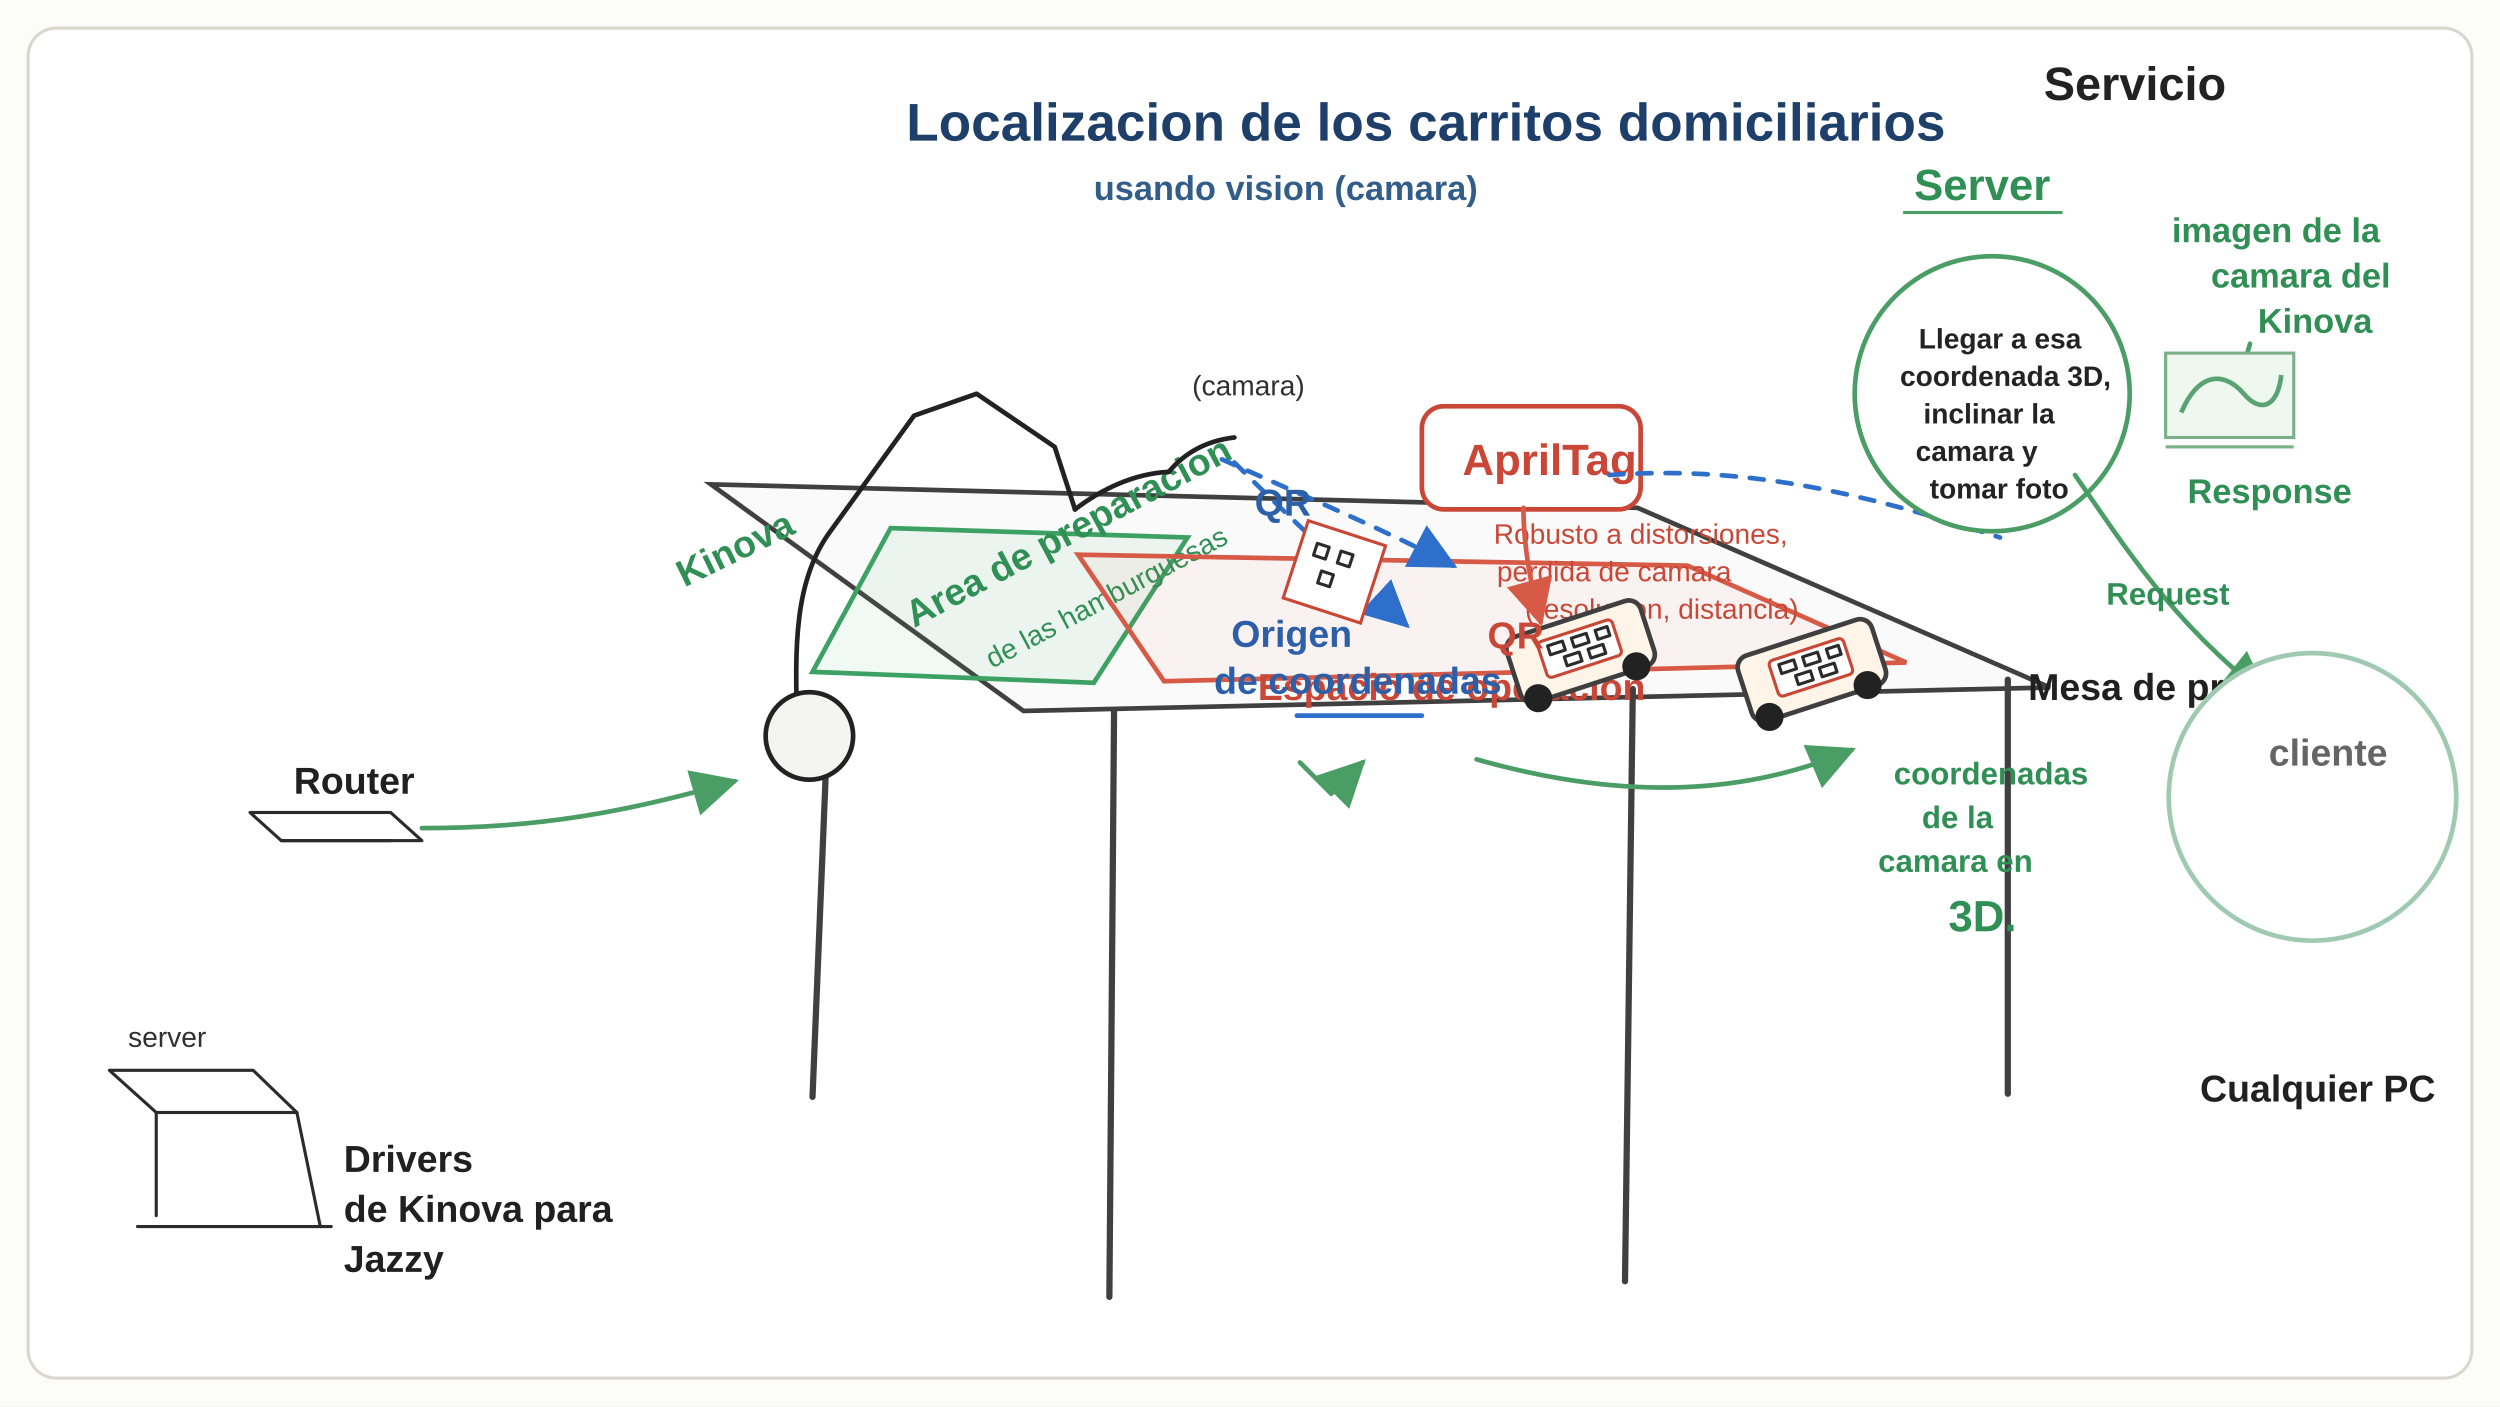
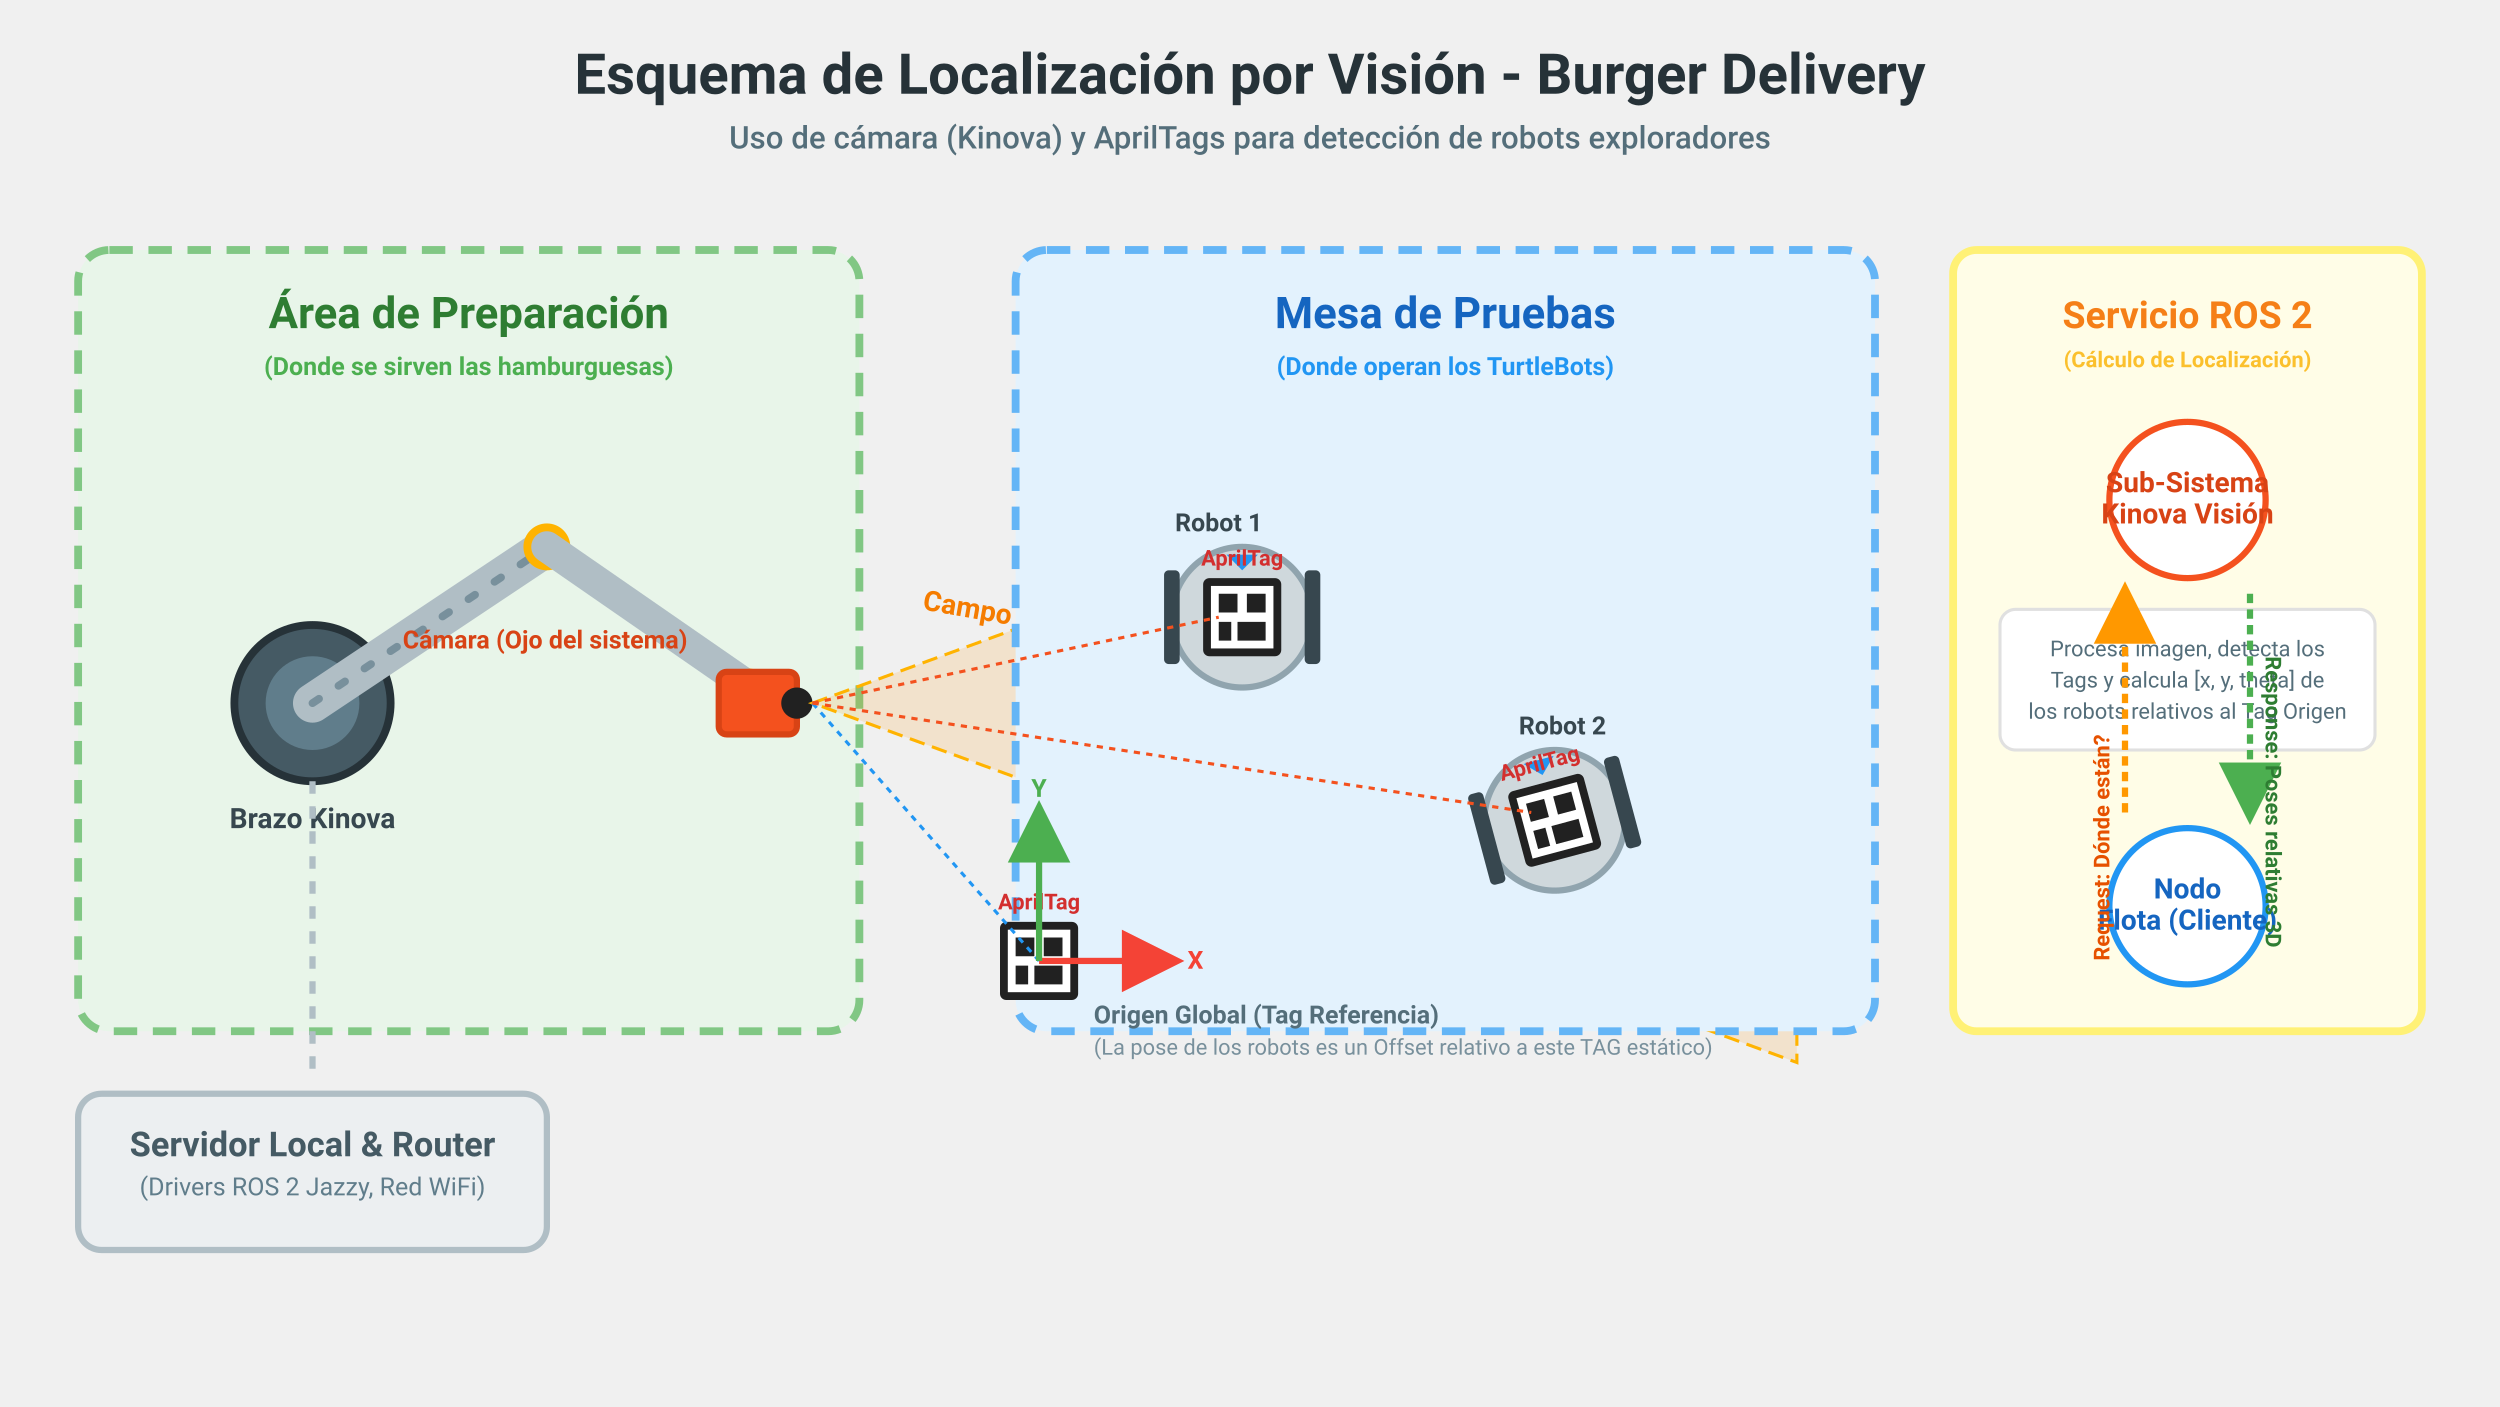
- <svg xmlns="http://www.w3.org/2000/svg" viewBox="0 0 1600 900" role="img" aria-labelledby="title desc">
+ <svg xmlns="http://www.w3.org/2000/svg" viewBox="0 0 1600 900" style="background-color: #f8f9fa; font-family: 'Segoe UI', Roboto, Helvetica, 'Arial', sans-serif;">
  <defs>
-     <style>
-       .bg { fill: #fcfcf8; }
-       .panel { fill: #ffffff; stroke: #d8d8cf; stroke-width: 2; }
-       .title { font: 700 34px 'Arial', sans-serif; fill: #1f3f6b; }
-       .subtitle { font: 600 22px 'Arial', sans-serif; fill: #325d88; }
-       .label { font: 600 24px 'Arial', sans-serif; fill: #202020; }
-       .small { font: 500 18px 'Arial', sans-serif; fill: #303030; }
-       .tiny { font: 500 15px 'Arial', sans-serif; fill: #404040; }
-       .greenText { fill: #2f8f55; }
-       .blueText { fill: #2d5ea8; }
-       .redText { fill: #c94737; }
-       .muted { fill: #656565; }
-       .blackStroke { stroke: #222; stroke-width: 3; stroke-linecap: round; stroke-linejoin: round; fill: none; }
-       .thinStroke { stroke: #2b2b2b; stroke-width: 2; stroke-linecap: round; stroke-linejoin: round; fill: none; }
-       .tableTop { fill: #fafafa; stroke: #404040; stroke-width: 3; }
-       .tableLeg { stroke: #404040; stroke-width: 4; stroke-linecap: round; }
-       .greenArea { fill: rgba(74, 175, 112, 0.08); stroke: #3ea164; stroke-width: 3; }
-       .redArea { fill: rgba(224, 95, 74, 0.05); stroke: #d75a46; stroke-width: 3; }
-       .robotBody { fill: #fff4e8; stroke: #3f3f3f; stroke-width: 3; }
-       .robotTag { fill: #fff; stroke: #c94737; stroke-width: 2; }
-       .wheel { fill: #222; }
-       .callout { fill: #fff; stroke: #c94737; stroke-width: 3; rx: 14; }
-       .serviceCircle { fill: #fffef6; stroke: #4b9d66; stroke-width: 3; }
-       .serverCircle { fill: #ffffff; stroke: #4b9d66; stroke-width: 3; }
-       .clientCircle { fill: #ffffff; stroke: #9fcab1; stroke-width: 3; }
-       .bubbleText { font: 600 18px 'Arial', sans-serif; fill: #232323; }
-       .arrowBlue { stroke: #2d6fcb; stroke-width: 3; fill: none; stroke-linecap: round; stroke-linejoin: round; }
-       .arrowGreen { stroke: #4b9d66; stroke-width: 3; fill: none; stroke-linecap: round; stroke-linejoin: round; }
-       .arrowRed { stroke: #d75a46; stroke-width: 3; fill: none; stroke-linecap: round; stroke-linejoin: round; }
-       .dashed { stroke-dasharray: 9 9; }
-     </style>
-     <marker id="arrow-blue" markerWidth="10" markerHeight="10" refX="9" refY="5" orient="auto">
-       <path d="M 0 0 L 10 5 L 0 10 z" fill="#2d6fcb" />
+     <marker id="arrow-green" markerWidth="10" markerHeight="10" refX="8" refY="5" orient="auto">
+       <path d="M 0 0 L 10 5 L 0 10 z" fill="#4caf50" />
    </marker>
-     <marker id="arrow-green" markerWidth="10" markerHeight="10" refX="9" refY="5" orient="auto">
-       <path d="M 0 0 L 10 5 L 0 10 z" fill="#4b9d66" />
+     <marker id="arrow-blue" markerWidth="10" markerHeight="10" refX="8" refY="5" orient="auto">
+       <path d="M 0 0 L 10 5 L 0 10 z" fill="#2196f3" />
    </marker>
-     <marker id="arrow-red" markerWidth="10" markerHeight="10" refX="9" refY="5" orient="auto">
-       <path d="M 0 0 L 10 5 L 0 10 z" fill="#d75a46" />
+     <marker id="arrow-red" markerWidth="10" markerHeight="10" refX="8" refY="5" orient="auto">
+       <path d="M 0 0 L 10 5 L 0 10 z" fill="#f44336" />
    </marker>
+     <marker id="arrow-orange" markerWidth="10" markerHeight="10" refX="8" refY="5" orient="auto">
+       <path d="M 0 0 L 10 5 L 0 10 z" fill="#ff9800" />
+     </marker>
+     <g id="apriltag">
+       <rect x="0" y="0" width="50" height="50" fill="#212121" rx="4" />
+       <rect x="5" y="5" width="40" height="40" fill="#ffffff" />
+       <rect x="10" y="10" width="12" height="12" fill="#212121" />
+       <rect x="28" y="10" width="12" height="12" fill="#212121" />
+       <rect x="10" y="28" width="8" height="12" fill="#212121" />
+       <rect x="22" y="28" width="18" height="12" fill="#212121" />
+       <text x="25" y="-8" font-size="14" fill="#d32f2f" font-weight="bold" text-anchor="middle">AprilTag</text>
+     </g>
+     <g id="turtlebot">
+       <circle cx="45" cy="45" r="45" fill="#cfd8dc" stroke="#90a4ae" stroke-width="4" />
+       <rect x="-5" y="15" width="10" height="60" rx="3" fill="#37474f" />
+       <rect x="85" y="15" width="10" height="60" rx="3" fill="#37474f" />
+       <path d="M 35 5 L 55 5 L 45 15 Z" fill="#2196f3" />
+     </g>
  </defs>
-   <rect class="bg" width="1600" height="900" />
-   <rect class="panel" x="18" y="18" width="1564" height="864" rx="18" />
-   <text class="title" x="580" y="90">Localizacion de los carritos domiciliarios</text>
-   <text class="subtitle" x="700" y="128">usando vision (camara)</text>
-   <g transform="translate(0,10)">
-     <polygon class="tableTop" points="455,300 1048,315 1312,430 655,445" />
-     <line class="tableLeg" x1="530" y1="448" x2="520" y2="692" />
-     <line class="tableLeg" x1="713" y1="445" x2="710" y2="820" />
-     <line class="tableLeg" x1="1045" y1="431" x2="1040" y2="810" />
-     <line class="tableLeg" x1="1285" y1="425" x2="1285" y2="690" />
-     <polygon class="greenArea" points="570,328 760,334 700,427 520,420" />
-     <text class="label greenText" x="585" y="392" transform="rotate(-28 585 392)">Area de preparacion</text>
-     <text class="small greenText" x="635" y="418" transform="rotate(-28 635 418)">de las hamburguesas</text>
-     <polygon class="redArea" points="690,345 1080,352 1220,414 745,426" />
-     <text class="label redText" x="805" y="438">Espacio de operacion</text>
-     <text class="label" x="1298" y="438">Mesa de pruebas</text>
+   <text x="800" y="60" fill="#263238" font-size="36" font-weight="bold" text-anchor="middle">Esquema de Localización por Visión - Burger Delivery</text>
+   <text x="800" y="95" fill="#546e7a" font-size="20" font-weight="500" text-anchor="middle">Uso de cámara (Kinova) y AprilTags para detección de robots exploradores</text>
+   <rect x="50" y="160" width="500" height="500" rx="20" fill="#e8f5e9" stroke="#81c784" stroke-width="5" stroke-dasharray="15,10" />
+   <text x="300" y="210" fill="#2e7d32" font-size="28" font-weight="bold" text-anchor="middle">Área de Preparación</text>
+   <text x="300" y="240" fill="#4caf50" font-size="16" font-weight="bold" text-anchor="middle">(Donde se sirven las hamburguesas)</text>
+   <circle cx="200" cy="450" r="50" fill="#455a64" stroke="#263238" stroke-width="5" />
+   <circle cx="200" cy="450" r="30" fill="#607d8b" />
+   <text x="200" y="530" fill="#37474f" font-size="18" font-weight="bold" text-anchor="middle">Brazo Kinova</text>
+   <line x1="200" y1="450" x2="350" y2="350" stroke="#b0bec5" stroke-width="25" stroke-linecap="round" />
+   <line x1="200" y1="450" x2="350" y2="350" stroke="#78909c" stroke-width="5" stroke-linecap="round" stroke-dasharray="5,15" />
+   <circle cx="350" cy="350" r="15" fill="#ffb300" />
+   <line x1="350" y1="350" x2="480" y2="440" stroke="#b0bec5" stroke-width="20" stroke-linecap="round" />
+   <circle cx="480" cy="440" r="12" fill="#ffb300" />
+   <rect x="460" y="430" width="50" height="40" rx="5" fill="#f4511e" stroke="#d84315" stroke-width="4" />
+   <circle cx="510" cy="450" r="10" fill="#212121" />
+   <text x="440" y="415" fill="#d84315" font-size="16" font-weight="bold" text-anchor="end">Cámara (Ojo del sistema)</text>
+   <polygon points="520,450 1150,220 1150,680" fill="rgba(255, 152, 0, 0.15)" stroke="#ffb300" stroke-width="2" stroke-dasharray="10,5" />
+   <text x="590" y="390" fill="#f57c00" font-size="18" font-weight="bold" transform="rotate(10, 590, 390)">Campo de Visión (FOV)</text>
+   <rect x="650" y="160" width="550" height="500" rx="20" fill="#e3f2fd" stroke="#64b5f6" stroke-width="5" stroke-dasharray="15,10" />
+   <text x="925" y="210" fill="#1565c0" font-size="28" font-weight="bold" text-anchor="middle">Mesa de Pruebas</text>
+   <text x="925" y="240" fill="#2196f3" font-size="16" font-weight="bold" text-anchor="middle">(Donde operan los TurtleBots)</text>
+   <use href="#apriltag" x="640" y="590" />
+   <path d="M 520 450 L 665 615" stroke="#2196f3" stroke-width="2" stroke-dasharray="4,4" />
+   <path d="M 665 615 L 750 615" stroke="#f44336" stroke-width="4" marker-end="url(#arrow-red)" />
+   <text x="760" y="620" fill="#f44336" font-size="16" font-weight="bold">X</text>
+   <path d="M 665 615 L 665 520" stroke="#4caf50" stroke-width="4" marker-end="url(#arrow-green)" />
+   <text x="660" y="510" fill="#4caf50" font-size="16" font-weight="bold">Y</text>
+   <text x="700" y="655" fill="#546e7a" font-size="16" font-weight="bold">Origen Global (Tag Referencia)</text>
+   <text x="700" y="675" fill="#78909c" font-size="14">(La pose de los robots es un Offset relativo a este TAG estático)</text>
+   <g transform="translate(750, 350)">
+     <use href="#turtlebot" x="0" y="0" />
+     <use href="#apriltag" x="20" y="20" />
  </g>
-   <g transform="translate(0,8)">
-     <path class="blackStroke" d="M 510 462 C 510 420, 505 370, 530 334 L 585 258 L 625 244 L 675 278 L 688 318" />
-     <path class="blackStroke" d="M 688 318 C 705 305, 726 295, 748 294" />
-     <path class="blackStroke" d="M 748 294 C 758 282, 772 274, 790 272" />
-     <circle cx="518" cy="463" r="28" fill="#f4f4f0" stroke="#222" stroke-width="3" />
-     <text class="label greenText" x="438" y="368" transform="rotate(-26 438 368)">Kinova</text>
-     <text class="small" x="763" y="245">(camara)</text>
-     <path class="arrowBlue dashed" d="M 782 286 C 836 310, 888 332, 930 354" marker-end="url(#arrow-blue)" />
-     <path class="arrowBlue dashed" d="M 790 288 C 832 330, 860 355, 900 392" marker-end="url(#arrow-blue)" />
+   <path d="M 520 450 L 780 395" stroke="#f4511e" stroke-width="2" stroke-dasharray="4,4" />
+   <text x="780" y="340" fill="#37474f" font-size="16" font-weight="bold" text-anchor="middle">Robot 1</text>
+   <g transform="translate(950, 480) rotate(-15 45 45)">
+     <use href="#turtlebot" x="0" y="0" />
+     <use href="#apriltag" x="20" y="20" />
  </g>
-   <g>
-     <rect class="callout" x="910" y="260" width="140" height="66" />
-     <text class="title redText" x="936" y="304" style="font-size:28px;">AprilTag</text>
-     <text class="small redText" x="956" y="348">Robusto a distorsiones,</text>
-     <text class="small redText" x="958" y="372">perdida de camara</text>
-     <text class="small redText" x="976" y="396">(resolucion, distancia)</text>
-   </g>
-   <g>
-     <rect class="robotTag" x="828" y="340" width="52" height="52" transform="rotate(18 854 366)" />
-     <path class="thinStroke" d="M 838 352 l 8 0 l 0 8 l -8 0 z M 854 352 l 8 0 l 0 8 l -8 0 z M 846 368 l 8 0 l 0 8 l -8 0 z" transform="rotate(18 854 366)" />
-     <text class="label blueText" x="803" y="330">QR</text>
-     <text class="label blueText" x="788" y="414">Origen</text>
-     <text class="label blueText" x="777" y="444">de coordenadas</text>
-     <path class="arrowBlue" d="M 830 458 L 910 458" />
-     <path class="arrowGreen" d="M 832 488 l 20 20 l 20 -20" marker-end="url(#arrow-green)" />
-   </g>
-   <g transform="translate(0,5)">
-     <g transform="translate(962,405) rotate(-18)">
-       <rect class="robotBody" x="0" y="0" width="90" height="44" rx="8" />
-       <rect class="robotTag" x="20" y="8" width="50" height="24" rx="3" />
-       <path class="thinStroke" d="M 26 12 h 10 v 6 h -10 z M 42 12 h 10 v 6 h -10 z M 58 12 h 8 v 6 h -8 z M 34 22 h 10 v 6 h -10 z M 50 22 h 10 v 6 h -10 z" />
-       <circle class="wheel" cx="10" cy="42" r="9" />
-       <circle class="wheel" cx="76" cy="42" r="9" />
-     </g>
-     <text class="label redText" x="952" y="410">QR</text>
-   </g>
-   <g transform="translate(0,-10)">
-     <g transform="translate(1110,432) rotate(-18)">
-       <rect class="robotBody" x="0" y="0" width="90" height="44" rx="8" />
-       <rect class="robotTag" x="20" y="8" width="50" height="24" rx="3" />
-       <path class="thinStroke" d="M 26 12 h 10 v 6 h -10 z M 42 12 h 10 v 6 h -10 z M 58 12 h 8 v 6 h -8 z M 34 22 h 10 v 6 h -10 z M 50 22 h 10 v 6 h -10 z" />
-       <circle class="wheel" cx="10" cy="42" r="9" />
-       <circle class="wheel" cx="76" cy="42" r="9" />
-     </g>
-   </g>
-   <g>
-     <path class="arrowBlue dashed" d="M 1030 304 C 1115 298, 1188 314, 1280 344" />
-     <path class="arrowRed" d="M 975 325 C 975 350, 980 376, 986 398" marker-end="url(#arrow-red)" />
-     <path class="arrowGreen" d="M 945 486 C 1030 510, 1110 512, 1185 480" marker-end="url(#arrow-green)" />
-   </g>
-   <g>
-     <path class="thinStroke" d="M 160 520 L 250 520 L 270 538 L 180 538 Z" />
-     <path class="thinStroke" d="M 180 538 L 250 538" />
-     <text class="label" x="188" y="508">Router</text>
-     <path class="arrowGreen" d="M 270 530 C 345 530, 400 520, 470 500" marker-end="url(#arrow-green)" />
-   </g>
-   <g>
-     <path class="thinStroke" d="M 70 685 L 162 685 L 190 712 L 100 712 Z" />
-     <path class="thinStroke" d="M 100 712 L 100 778" />
-     <path class="thinStroke" d="M 190 712 L 205 785" />
-     <path class="thinStroke" d="M 88 785 L 212 785" />
-     <text class="small" x="82" y="670">server</text>
-     <text class="label" x="220" y="750">Drivers</text>
-     <text class="label" x="220" y="782">de Kinova para</text>
-     <text class="label" x="220" y="814">Jazzy</text>
-   </g>
-   <g transform="translate(0,-10)">
-     <text class="title" x="1308" y="74" style="font-size:30px; fill:#222;">Servicio</text>
-     <text class="title greenText" x="1225" y="138" style="font-size:28px;">Server</text>
-     <line x1="1218" y1="146" x2="1320" y2="146" stroke="#4b9d66" stroke-width="2" />
-     <circle class="serverCircle" cx="1275" cy="262" r="88" />
-     <text class="bubbleText" x="1228" y="233">Llegar a esa</text>
-     <text class="bubbleText" x="1216" y="257">coordenada 3D,</text>
-     <text class="bubbleText" x="1231" y="281">inclinar la</text>
-     <text class="bubbleText" x="1226" y="305">camara y</text>
-     <text class="bubbleText" x="1235" y="329">tomar foto</text>
-     <text class="title greenText" x="1390" y="165" style="font-size:22px;">imagen de la</text>
-     <text class="title greenText" x="1415" y="194" style="font-size:22px;">camara del</text>
-     <text class="title greenText" x="1445" y="223" style="font-size:22px;">Kinova</text>
-     <path class="arrowGreen" d="M 1440 230 C 1435 248, 1430 262, 1420 280" marker-end="url(#arrow-green)" />
-     <rect x="1386" y="236" width="82" height="54" fill="#eef8ef" stroke="#7bb089" stroke-width="2" />
-     <path d="M 1396 274 C 1408 246, 1425 249, 1436 262 C 1447 275, 1458 270, 1460 250" fill="none" stroke="#5aa273" stroke-width="3" />
-     <line x1="1386" y1="296" x2="1468" y2="296" stroke="#7bb089" stroke-width="2" />
-     <text class="title greenText" x="1400" y="332" style="font-size:22px;">Response</text>
-     <path class="arrowGreen" d="M 1328 314 C 1360 360, 1390 408, 1450 455" marker-end="url(#arrow-green)" />
-     <text class="label greenText" x="1348" y="397" style="font-size:20px;">Request</text>
-     <text class="label greenText" x="1212" y="512" style="font-size:20px;">coordenadas</text>
-     <text class="label greenText" x="1230" y="540" style="font-size:20px;">de la</text>
-     <text class="label greenText" x="1202" y="568" style="font-size:20px;">camara en</text>
-     <text class="label greenText" x="1247" y="606" style="font-size:28px;">3D.</text>
-     <circle class="clientCircle" cx="1480" cy="520" r="92" />
-     <text class="label muted" x="1452" y="500">cliente</text>
-     <text class="label" x="1408" y="715">Cualquier PC</text>
-   </g>
+   <path d="M 520 450 L 980 520" stroke="#f4511e" stroke-width="2" stroke-dasharray="4,4" />
+   <text x="1000" y="470" fill="#37474f" font-size="16" font-weight="bold" text-anchor="middle">Robot 2</text>
+   <rect x="1250" y="160" width="300" height="500" rx="15" fill="#fffde7" stroke="#fff176" stroke-width="5" />
+   <text x="1400" y="210" fill="#f57f17" font-size="24" font-weight="bold" text-anchor="middle">Servicio ROS 2</text>
+   <text x="1400" y="235" fill="#fbc02d" font-size="14" font-weight="bold" text-anchor="middle">(Cálculo de Localización)</text>
+   <circle cx="1400" cy="320" r="50" fill="#ffffff" stroke="#f4511e" stroke-width="4" />
+   <text x="1400" y="315" fill="#d84315" font-size="18" font-weight="bold" text-anchor="middle">Sub-Sistema</text>
+   <text x="1400" y="335" fill="#d84315" font-size="18" font-weight="bold" text-anchor="middle">Kinova Visión</text>
+   <rect x="1280" y="390" width="240" height="90" rx="10" fill="#ffffff" stroke="#e0e0e0" stroke-width="2" />
+   <text x="1400" y="420" fill="#546e7a" font-size="14" text-anchor="middle">Procesa imagen, detecta los</text>
+   <text x="1400" y="440" fill="#546e7a" font-size="14" text-anchor="middle">Tags y calcula [x, y, theta] de</text>
+   <text x="1400" y="460" fill="#546e7a" font-size="14" text-anchor="middle">los robots relativos al Tag Origen</text>
+   <circle cx="1400" cy="580" r="50" fill="#ffffff" stroke="#2196f3" stroke-width="4" />
+   <text x="1400" y="575" fill="#1565c0" font-size="18" font-weight="bold" text-anchor="middle">Nodo</text>
+   <text x="1400" y="595" fill="#1565c0" font-size="18" font-weight="bold" text-anchor="middle">Flota (Cliente)</text>
+   <path d="M 1360 520 L 1360 380" stroke="#ff9800" stroke-width="4" marker-end="url(#arrow-orange)" stroke-dasharray="6,4" />
+   <text x="1350" y="470" fill="#e65100" font-size="14" font-weight="bold" text-anchor="end" transform="rotate(-90 1350 470)">Request: Dónde están?</text>
+   <path d="M 1440 380 L 1440 520" stroke="#4caf50" stroke-width="4" marker-end="url(#arrow-green)" stroke-dasharray="6,4" />
+   <text x="1450" y="420" fill="#2e7d32" font-size="14" font-weight="bold" transform="rotate(90 1450 420)">Response: Poses relativas 3D</text>
+   <rect x="50" y="700" width="300" height="100" rx="15" fill="#eceff1" stroke="#b0bec5" stroke-width="4" />
+   <text x="200" y="740" fill="#455a64" font-size="22" font-weight="bold" text-anchor="middle">Servidor Local &amp; Router</text>
+   <text x="200" y="765" fill="#607d8b" font-size="16" text-anchor="middle">(Drivers ROS 2 Jazzy, Red WiFi)</text>
+   <path d="M 200 500 L 200 690" stroke="#b0bec5" stroke-width="4" stroke-dasharray="8,8" />
</svg>
